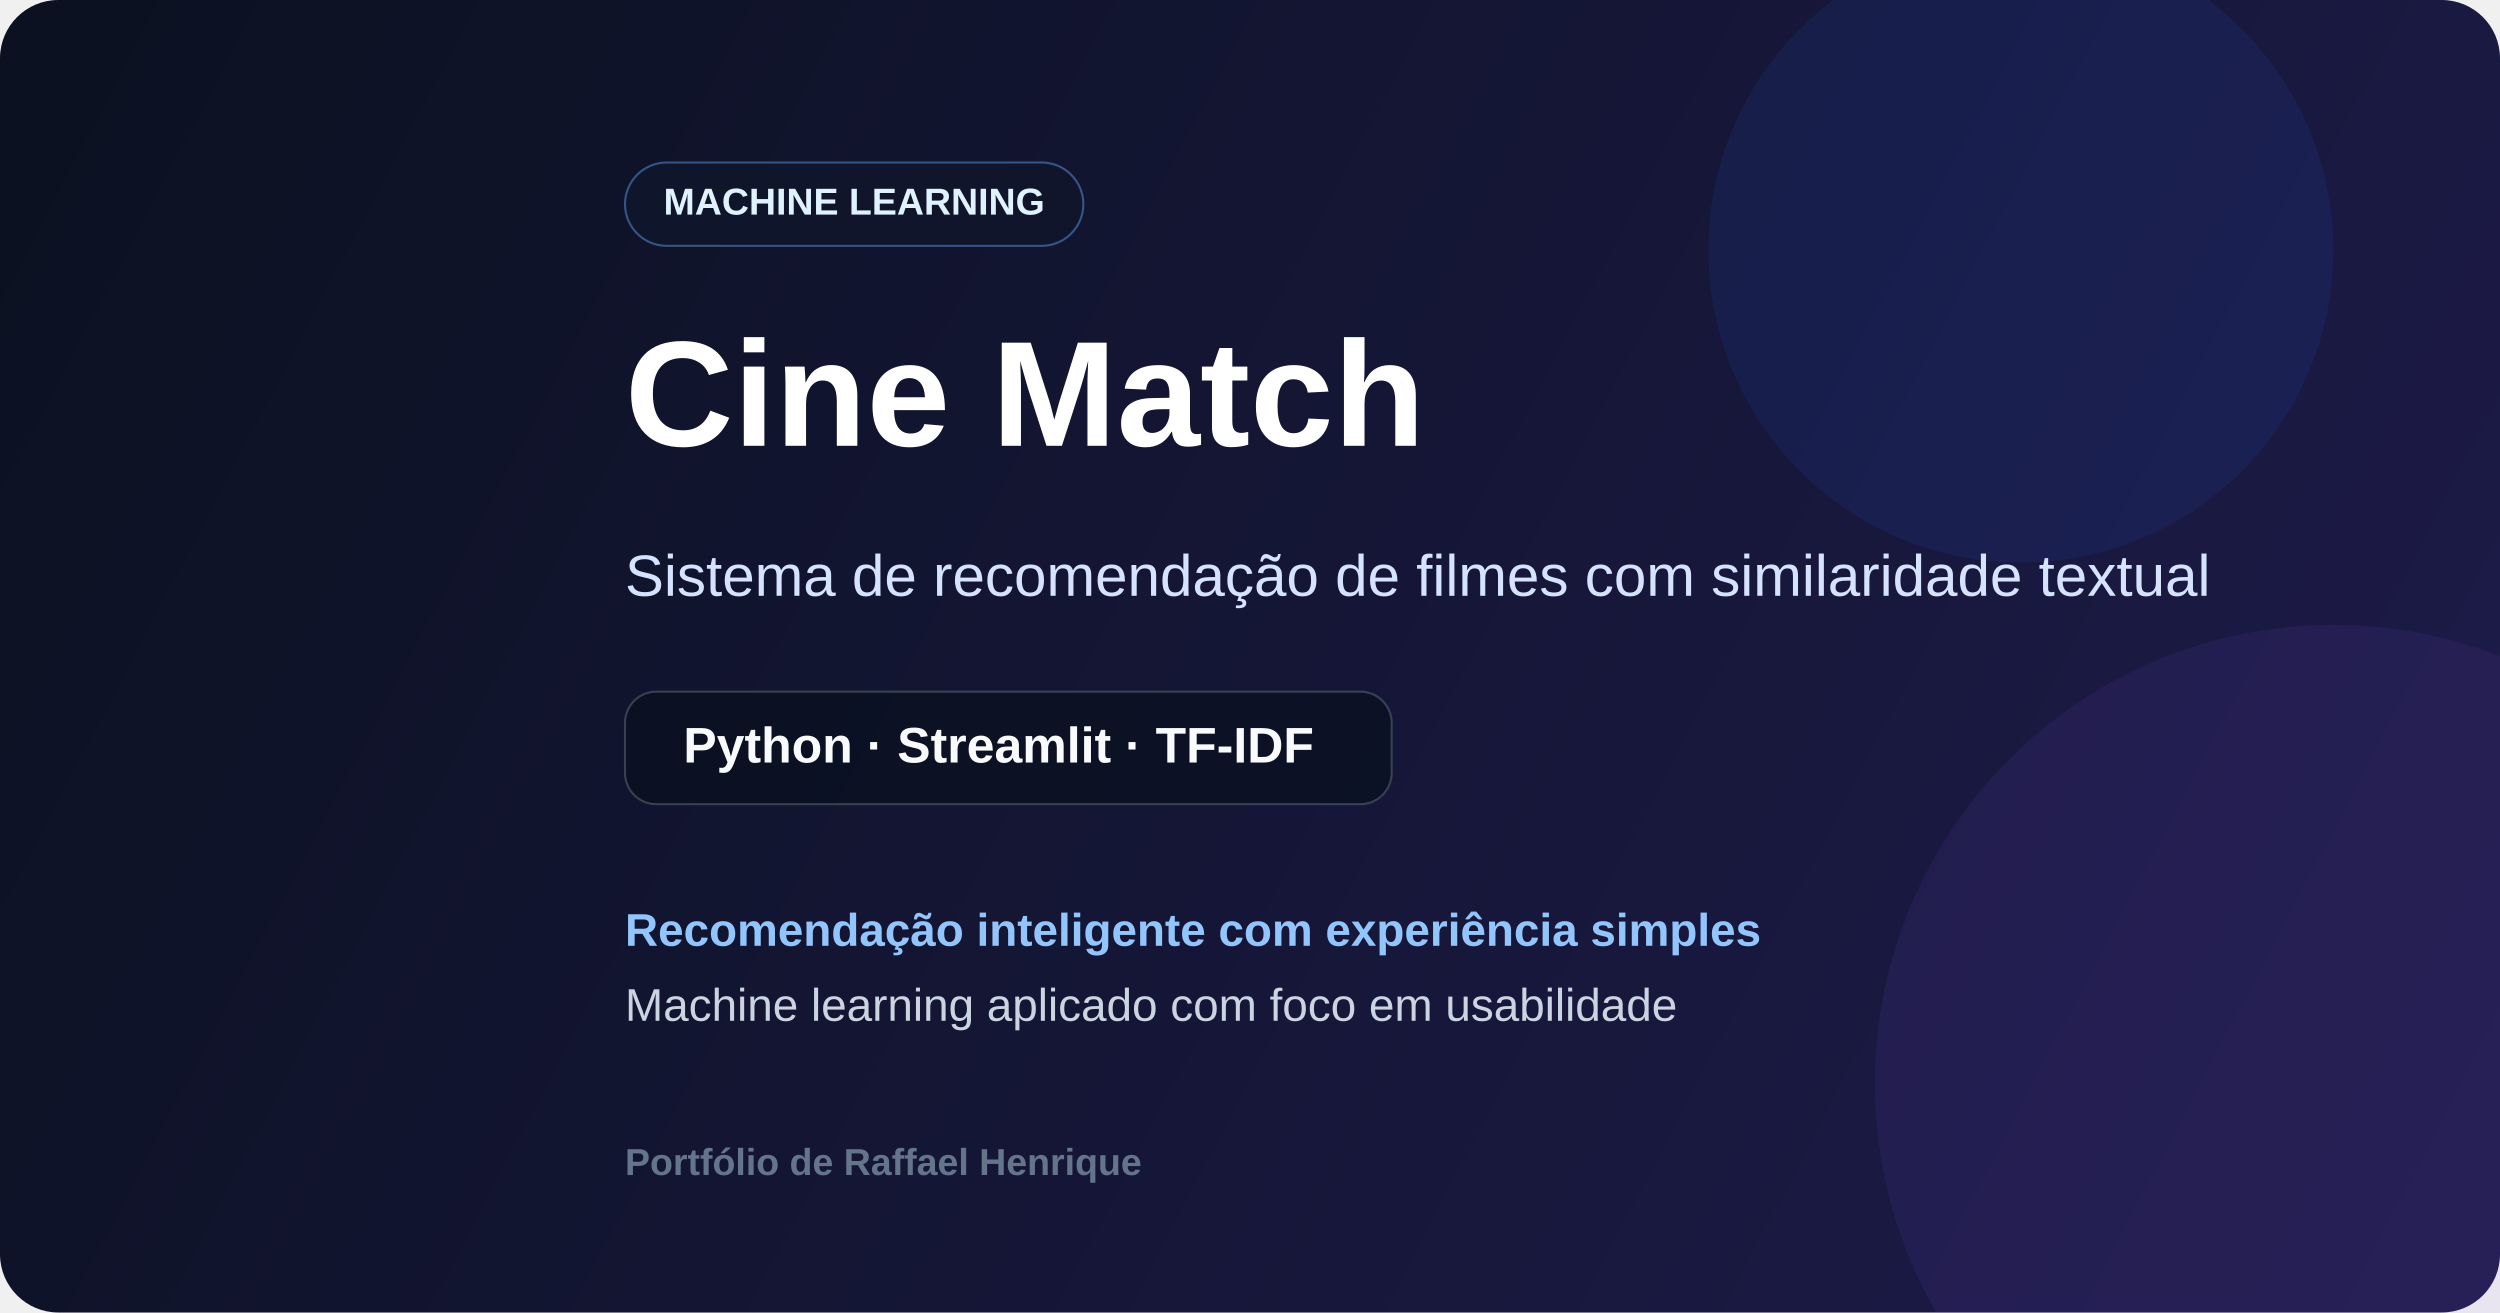
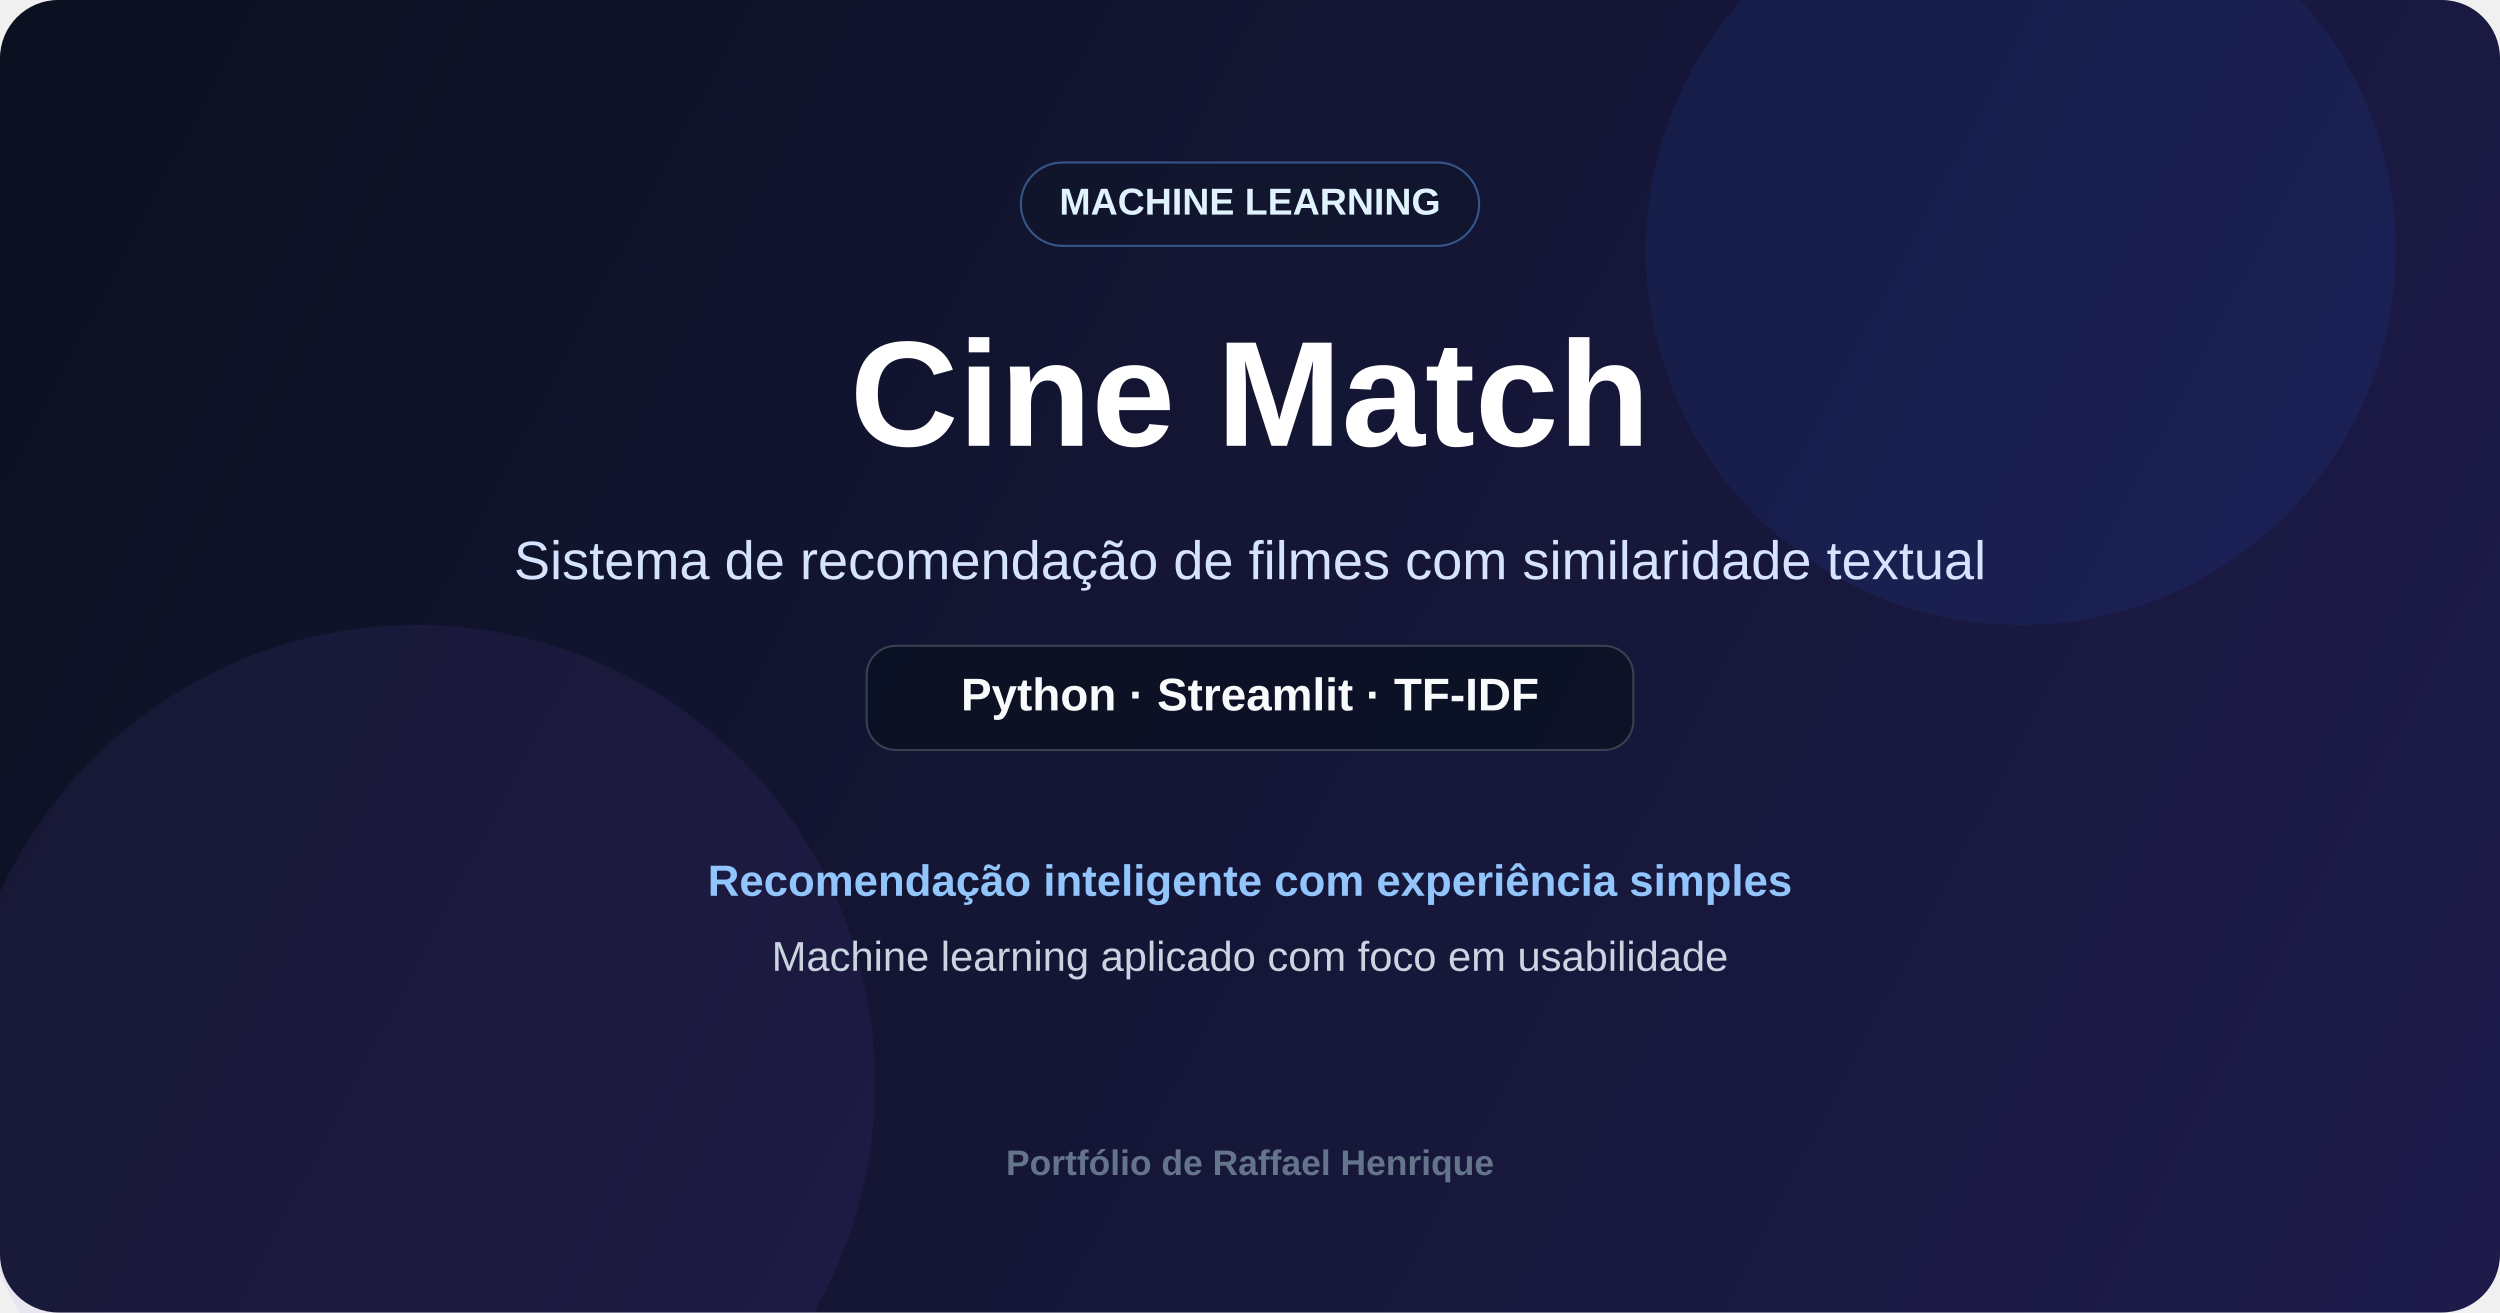
<svg xmlns="http://www.w3.org/2000/svg" width="1200" height="630" viewBox="0 0 1200 630" fill="none">
  <defs>
    <linearGradient id="bg" x1="0" y1="0" x2="1200" y2="630" gradientUnits="userSpaceOnUse">
      <stop stop-color="#0B1120" />
      <stop offset="1" stop-color="#1E1B4B" />
    </linearGradient>
  </defs>
  <rect width="1200" height="630" rx="28" fill="url(#bg)" />
-   <circle cx="970" cy="120" r="150" fill="#2563EB" fill-opacity="0.10" />
-   <circle cx="1120" cy="520" r="220" fill="#8B5CF6" fill-opacity="0.08" />
-   <rect x="300" y="78" width="220" height="40" rx="20" fill="#0F172A" fill-opacity="0.60" stroke="#60A5FA" stroke-opacity="0.45" />
-   <text x="410" y="103" text-anchor="middle" fill="#E0F2FE" font-family="Segoe UI, Arial, sans-serif" font-size="18" font-weight="700">MACHINE LEARNING</text>
-   <text x="300" y="214" fill="#FFFFFF" font-family="Segoe UI, Arial, sans-serif" font-size="72" font-weight="800">Cine Match</text>
-   <text x="300" y="286" fill="#D6E3FF" font-family="Segoe UI, Arial, sans-serif" font-size="28" font-weight="500">Sistema de recomendação de filmes com similaridade textual</text>
-   <rect x="300" y="332" width="368" height="54" rx="15" fill="#0A1020" fill-opacity="0.76" stroke="#374151" />
-   <text x="328" y="366" fill="#F8FAFC" font-family="Segoe UI, Arial, sans-serif" font-size="24" font-weight="700">Python · Streamlit · TF-IDF</text>
-   <text x="300" y="454" fill="#93C5FD" font-family="Segoe UI, Arial, sans-serif" font-size="22" font-weight="700">Recomendação inteligente com experiência simples</text>
-   <text x="300" y="490" fill="#CBD5E1" font-family="Segoe UI, Arial, sans-serif" font-size="22" font-weight="500">Machine learning aplicado com foco em usabilidade</text>
-   <text x="300" y="564" fill="#64748B" font-family="Segoe UI, Arial, sans-serif" font-size="18" font-weight="600">Portfólio de Raffael Henrique</text>
+   <circle cx="970" cy="120" r="180" fill="#2563EB" fill-opacity="0.10" />
+   <circle cx="200" cy="520" r="220" fill="#8B5CF6" fill-opacity="0.08" />
+   <rect x="490" y="78" width="220" height="40" rx="20" fill="#0F172A" fill-opacity="0.60" stroke="#60A5FA" stroke-opacity="0.45" />
+   <text x="600" y="103" text-anchor="middle" fill="#E0F2FE" font-family="Segoe UI, Arial, sans-serif" font-size="18" font-weight="700">MACHINE LEARNING</text>
+   <text x="600" y="214" text-anchor="middle" fill="#FFFFFF" font-family="Segoe UI, Arial, sans-serif" font-size="72" font-weight="800">Cine Match</text>
+   <text x="600" y="278" text-anchor="middle" fill="#D6E3FF" font-family="Segoe UI, Arial, sans-serif" font-size="26" font-weight="500">Sistema de recomendação de filmes com similaridade textual</text>
+   <rect x="416" y="310" width="368" height="50" rx="14" fill="#0A1020" fill-opacity="0.76" stroke="#374151" />
+   <text x="600" y="341" text-anchor="middle" fill="#F8FAFC" font-family="Segoe UI, Arial, sans-serif" font-size="22" font-weight="700">Python · Streamlit · TF-IDF</text>
+   <text x="600" y="430" text-anchor="middle" fill="#93C5FD" font-family="Segoe UI, Arial, sans-serif" font-size="21" font-weight="700">Recomendação inteligente com experiência simples</text>
+   <text x="600" y="466" text-anchor="middle" fill="#CBD5E1" font-family="Segoe UI, Arial, sans-serif" font-size="20" font-weight="400">Machine learning aplicado com foco em usabilidade</text>
+   <text x="600" y="564" text-anchor="middle" fill="#64748B" font-family="Segoe UI, Arial, sans-serif" font-size="17" font-weight="600">Portfólio de Raffael Henrique</text>
</svg>
